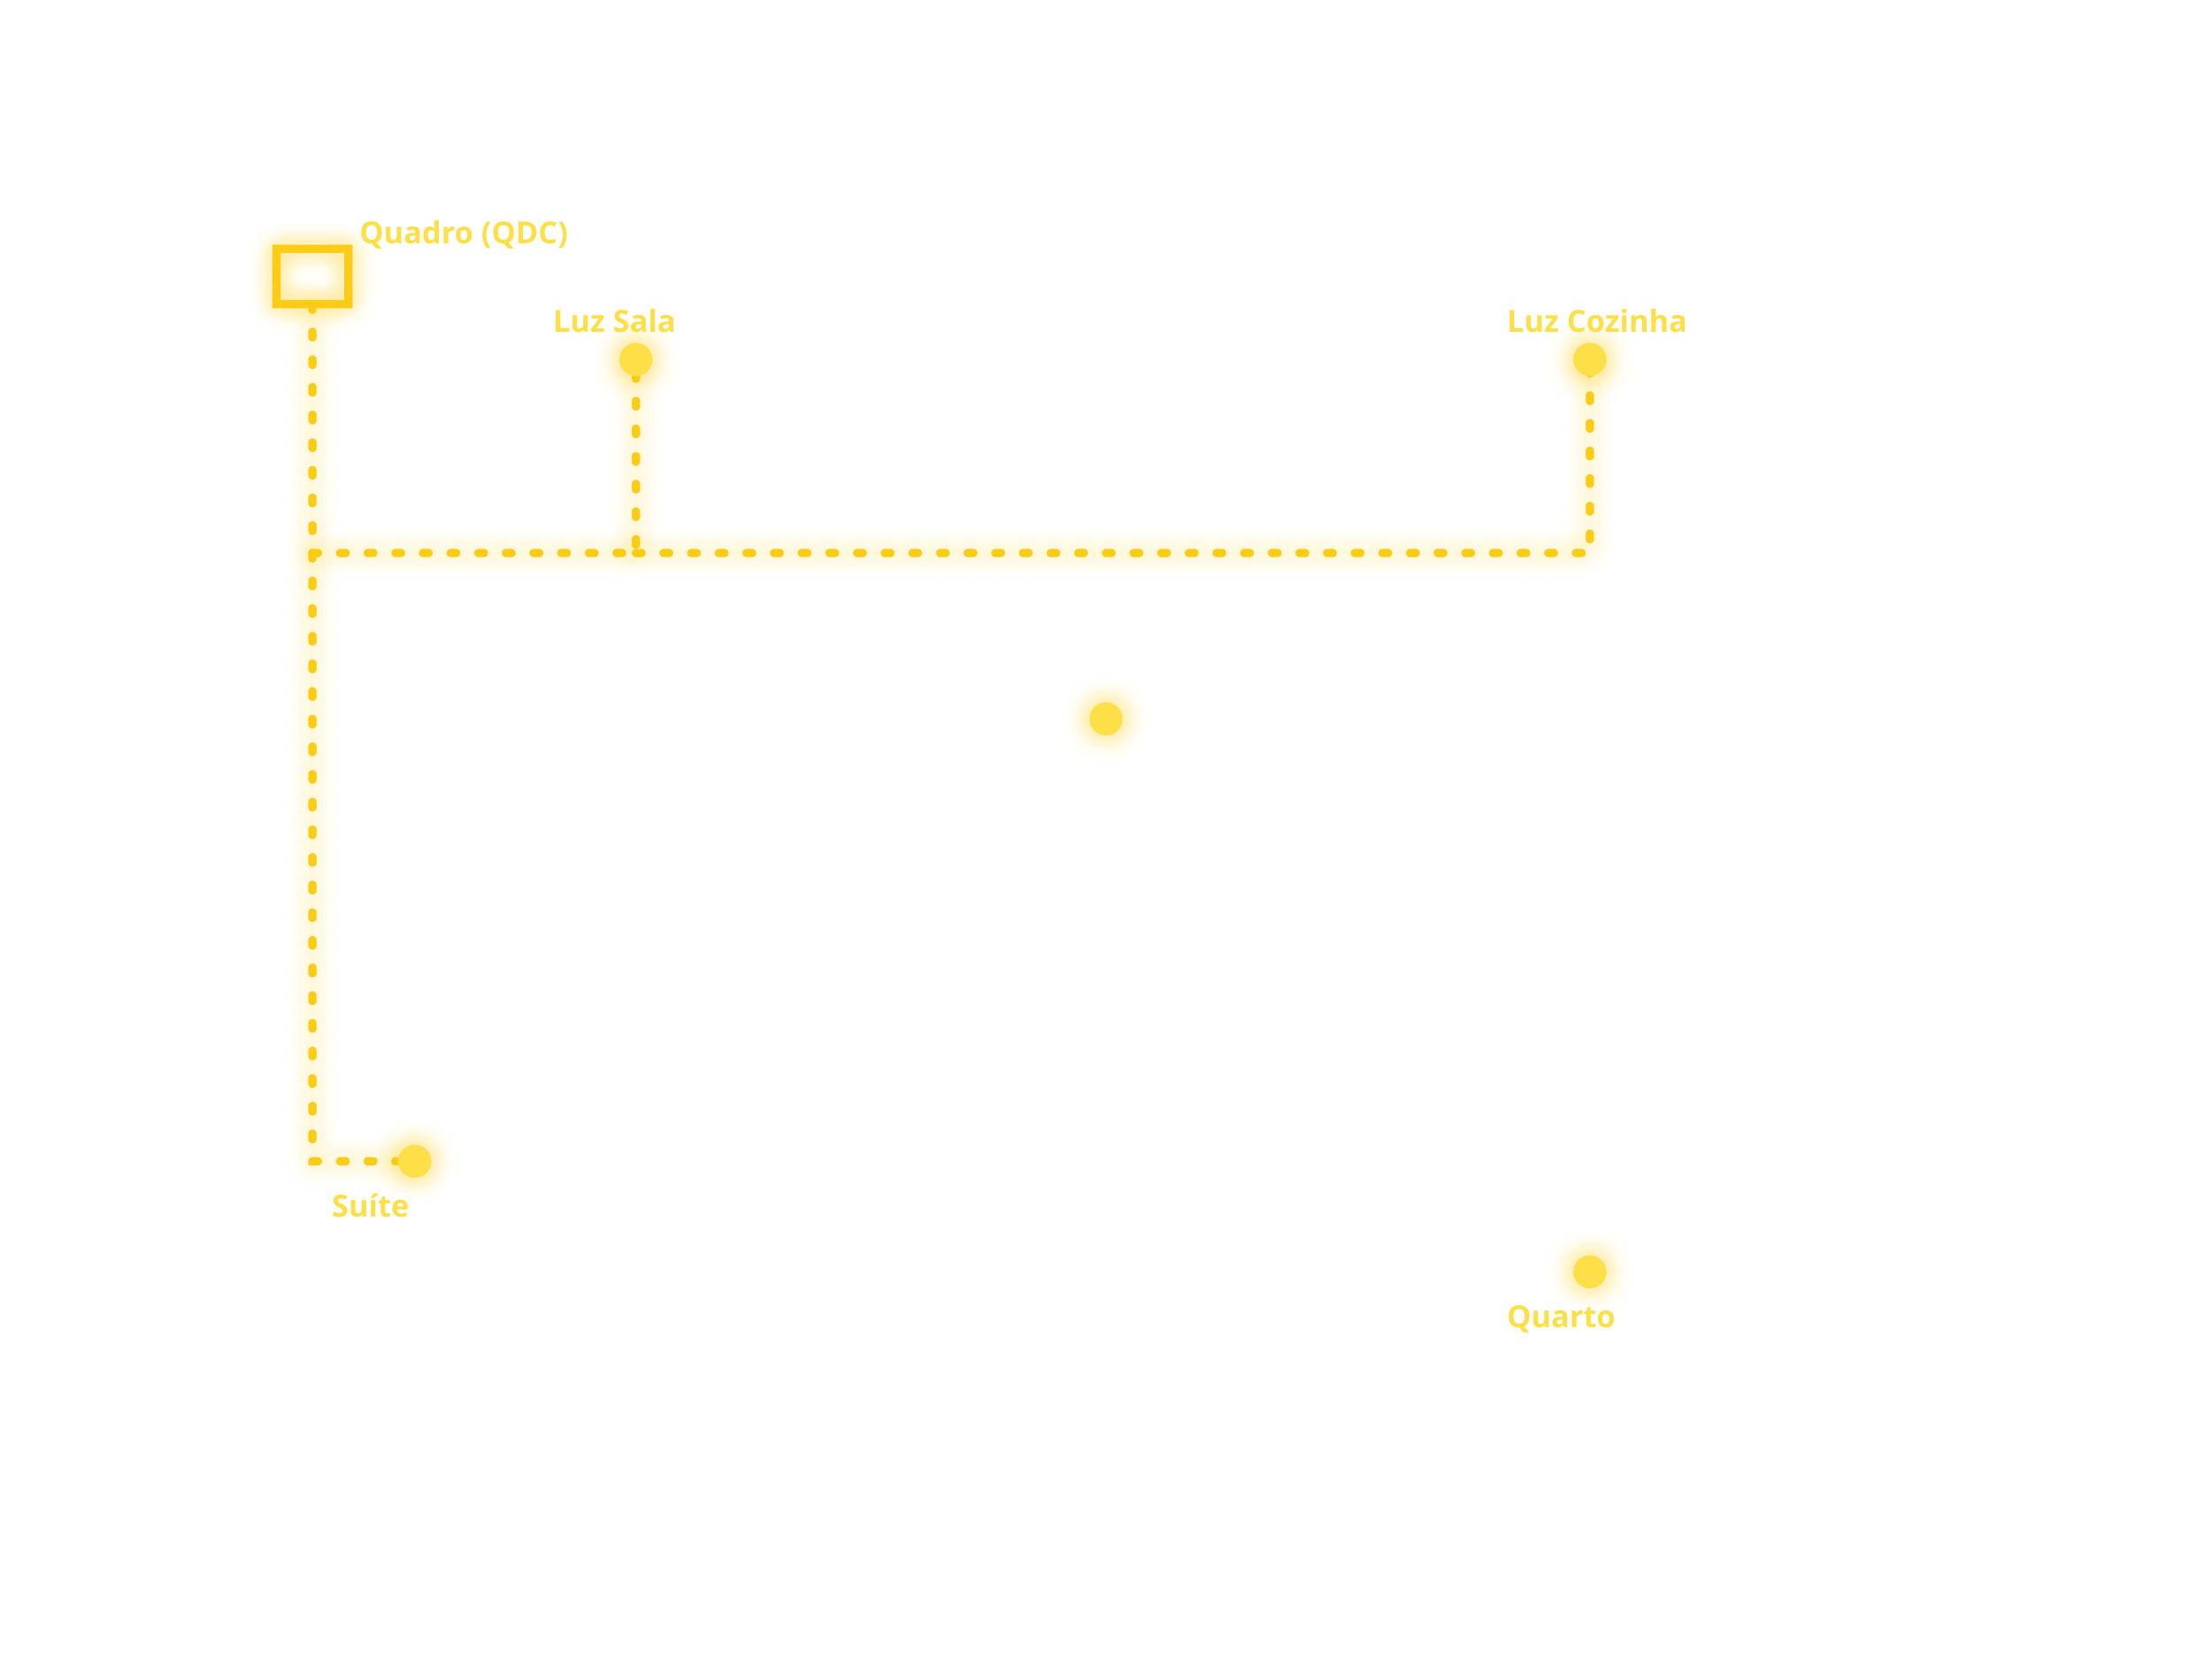
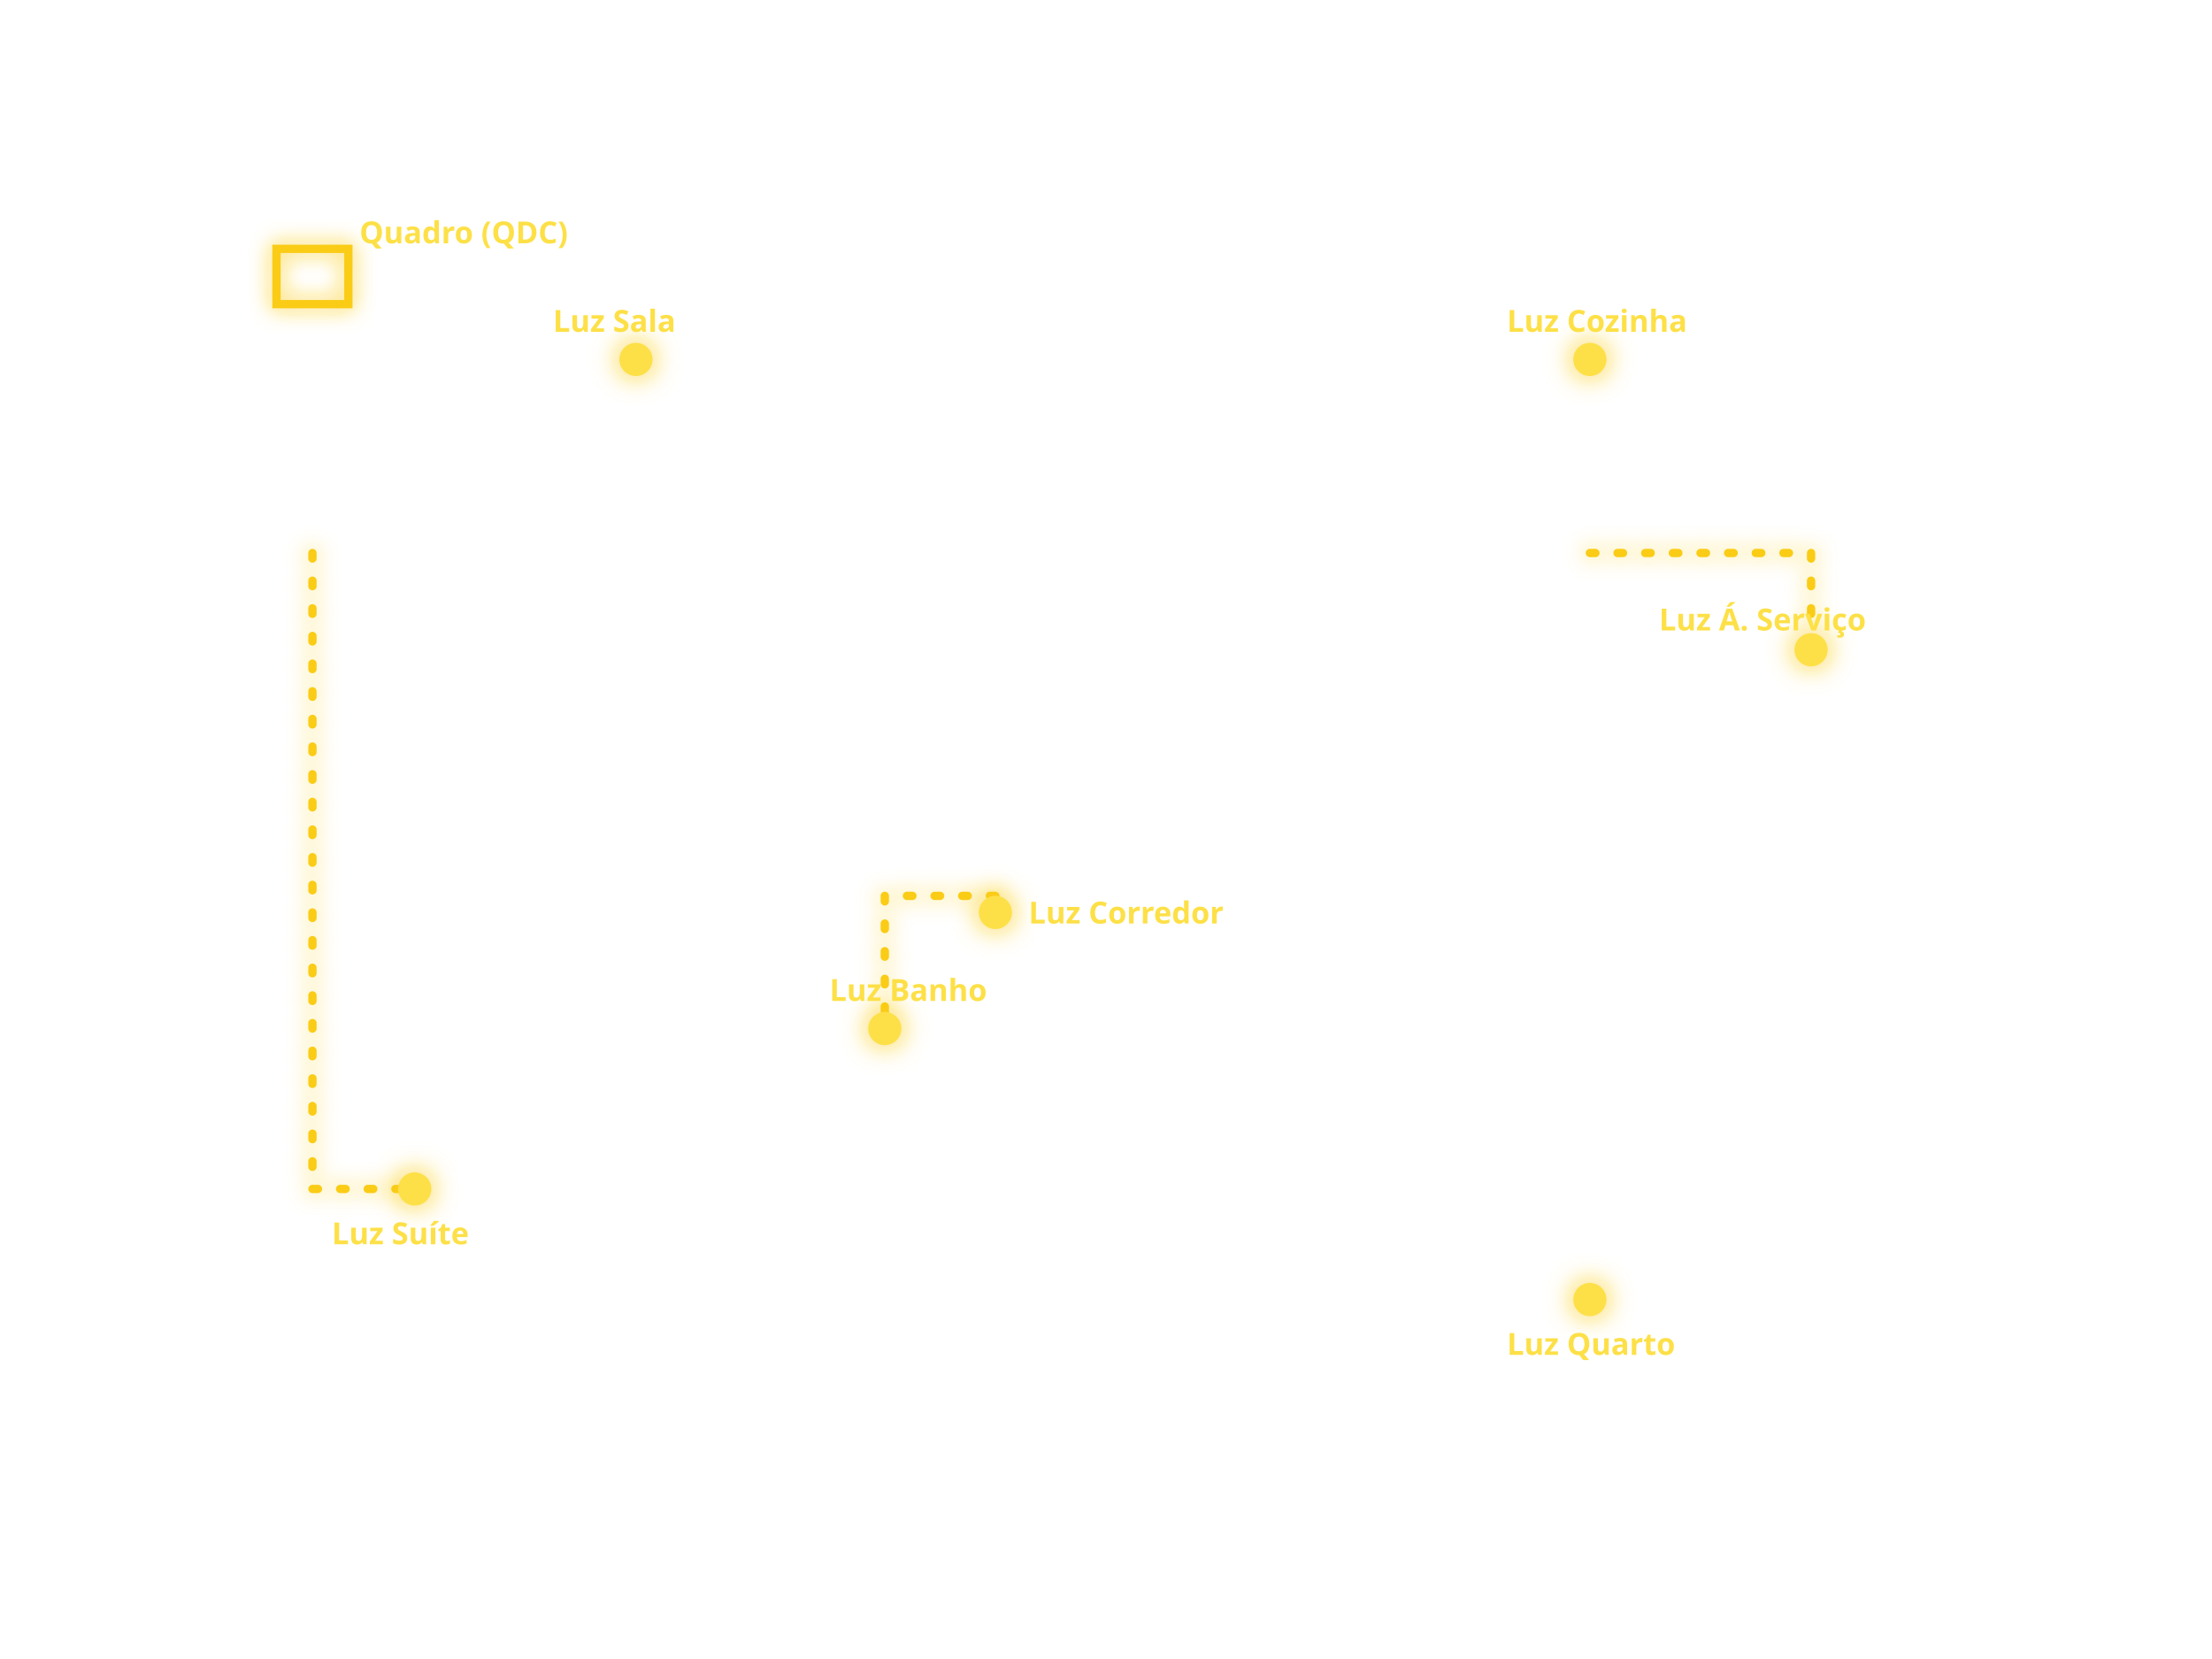
<svg xmlns="http://www.w3.org/2000/svg" viewBox="0 0 800 600" fill="none">
  <defs>
    <style>
-       .wire { stroke: #facc15; stroke-width: 3; stroke-linecap: round; stroke-dasharray: 2 8; fill: none; filter: drop-shadow(0 0 4px #facc15); }
+       .wire { stroke: #facc15; stroke-width: 3; stroke-linecap: round; stroke-linejoin: round; stroke-dasharray: 2 8; fill: none; filter: drop-shadow(0 0 4px #facc15); }
      .point { fill: #fde047; filter: drop-shadow(0 0 5px #facc15); }
      .tag { fill: #fde047; font-family: 'Montserrat', sans-serif; font-size: 11px; font-weight: 800; }
    </style>
  </defs>
  <rect x="100" y="90" width="26" height="20" fill="none" stroke="#facc15" stroke-width="3" filter="drop-shadow(0 0 4px #facc15)" />
-   <path class="wire" d="M113 110 L113 200 L230 200 L230 130" />
-   <path class="wire" d="M230 200 L400 200 L575 200 L575 130" />
-   <path class="wire" d="M113 200 L113 420 L150 420" />
-   <path class="wire" d="M575 200 L575 420 L575 460" />
-   <path class="wire" d="M400 200 L400 260" />
+   <path class="wire" d="M113 110 L113 200" />
+   <path class="wire" d="M113 200 L575 200" />
+   <path class="wire" d="M230 200 L230 136" />
+   <path class="wire" d="M575 200 L575 136" />
+   <path class="wire" d="M575 200 L655 200 L655 229" />
+   <path class="wire" d="M360 200 L360 324" />
+   <path class="wire" d="M113 200 L113 430 L150 430" />
+   <path class="wire" d="M360 324 L320 324 L320 366" />
+   <path class="wire" d="M575 200 L575 464" />
  <circle cx="230" cy="130" r="6" class="point" />
  <circle cx="575" cy="130" r="6" class="point" />
-   <circle cx="150" cy="420" r="6" class="point" />
-   <circle cx="575" cy="460" r="6" class="point" />
-   <circle cx="400" cy="260" r="6" class="point" />
+   <circle cx="655" cy="235" r="6" class="point" />
+   <circle cx="360" cy="330" r="6" class="point" />
+   <circle cx="320" cy="372" r="6" class="point" />
+   <circle cx="150" cy="430" r="6" class="point" />
+   <circle cx="575" cy="470" r="6" class="point" />
  <text x="130" y="88" class="tag">Quadro (QDC)</text>
  <text x="200" y="120" class="tag">Luz Sala</text>
  <text x="545" y="120" class="tag">Luz Cozinha</text>
-   <text x="120" y="440" class="tag">Suíte</text>
-   <text x="545" y="480" class="tag">Quarto</text>
+   <text x="600" y="228" class="tag">Luz Á. Serviço</text>
+   <text x="372" y="334" class="tag">Luz Corredor</text>
+   <text x="300" y="362" class="tag">Luz Banho</text>
+   <text x="120" y="450" class="tag">Luz Suíte</text>
+   <text x="545" y="490" class="tag">Luz Quarto</text>
</svg>
